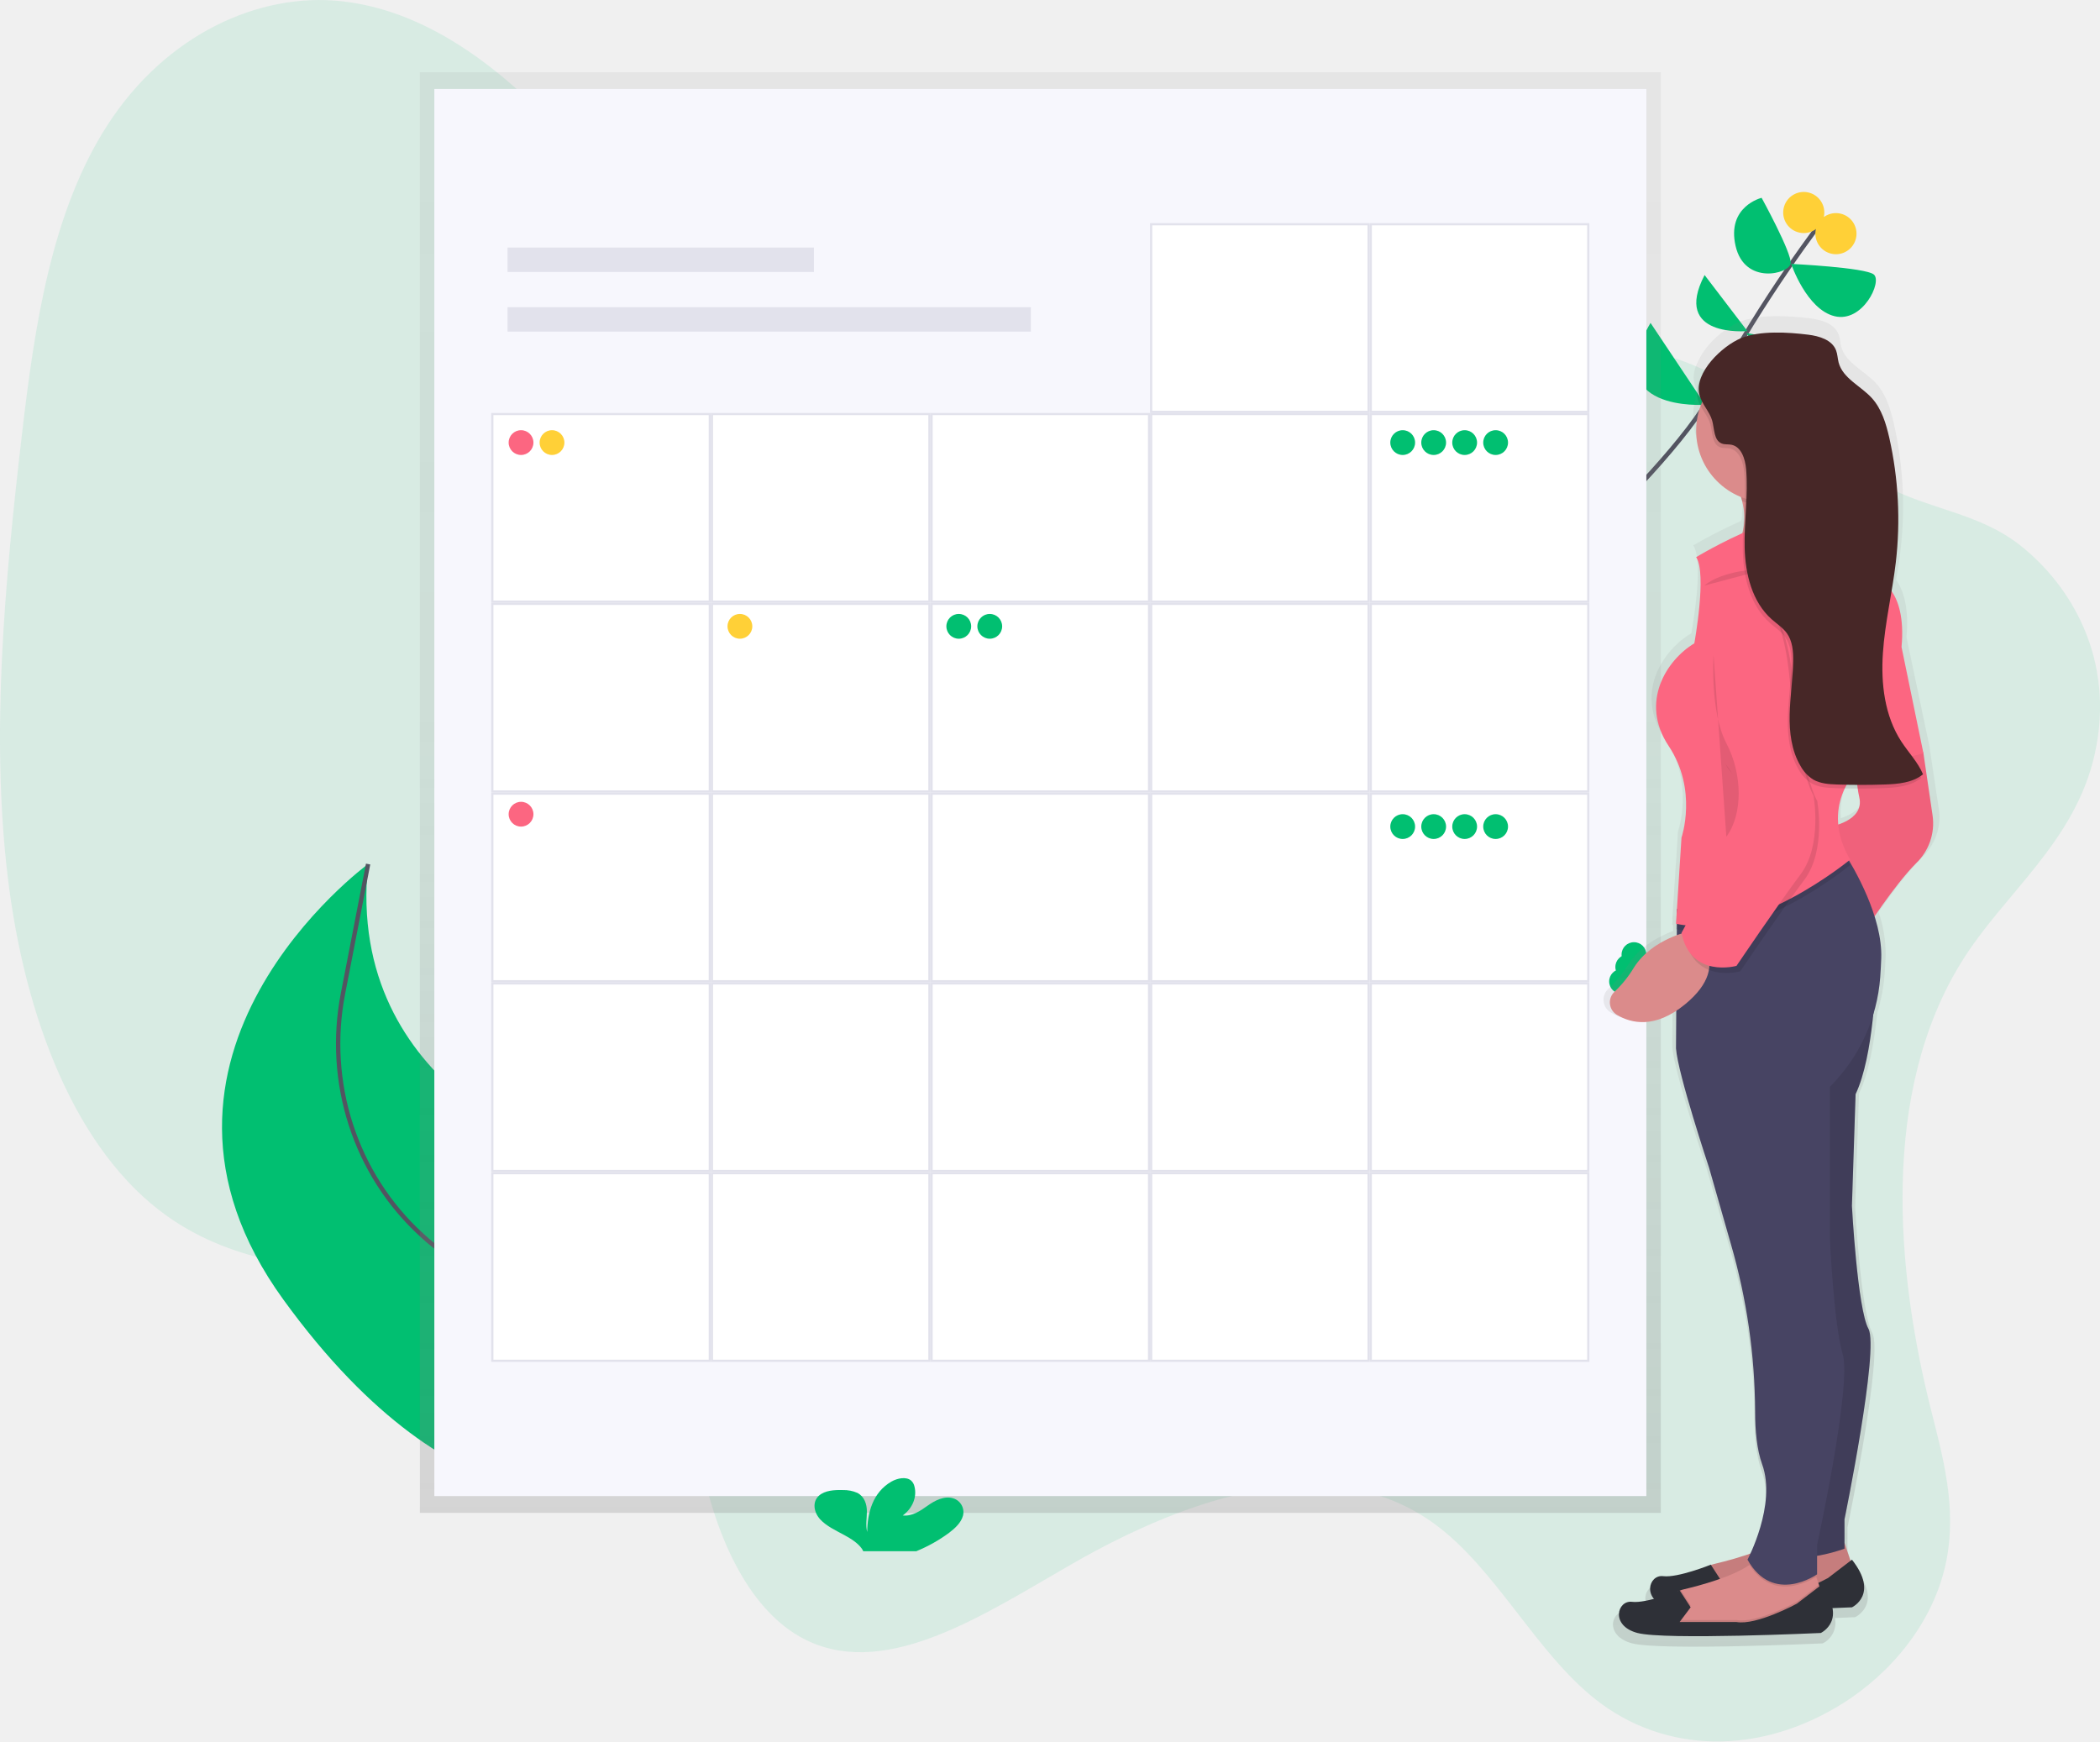
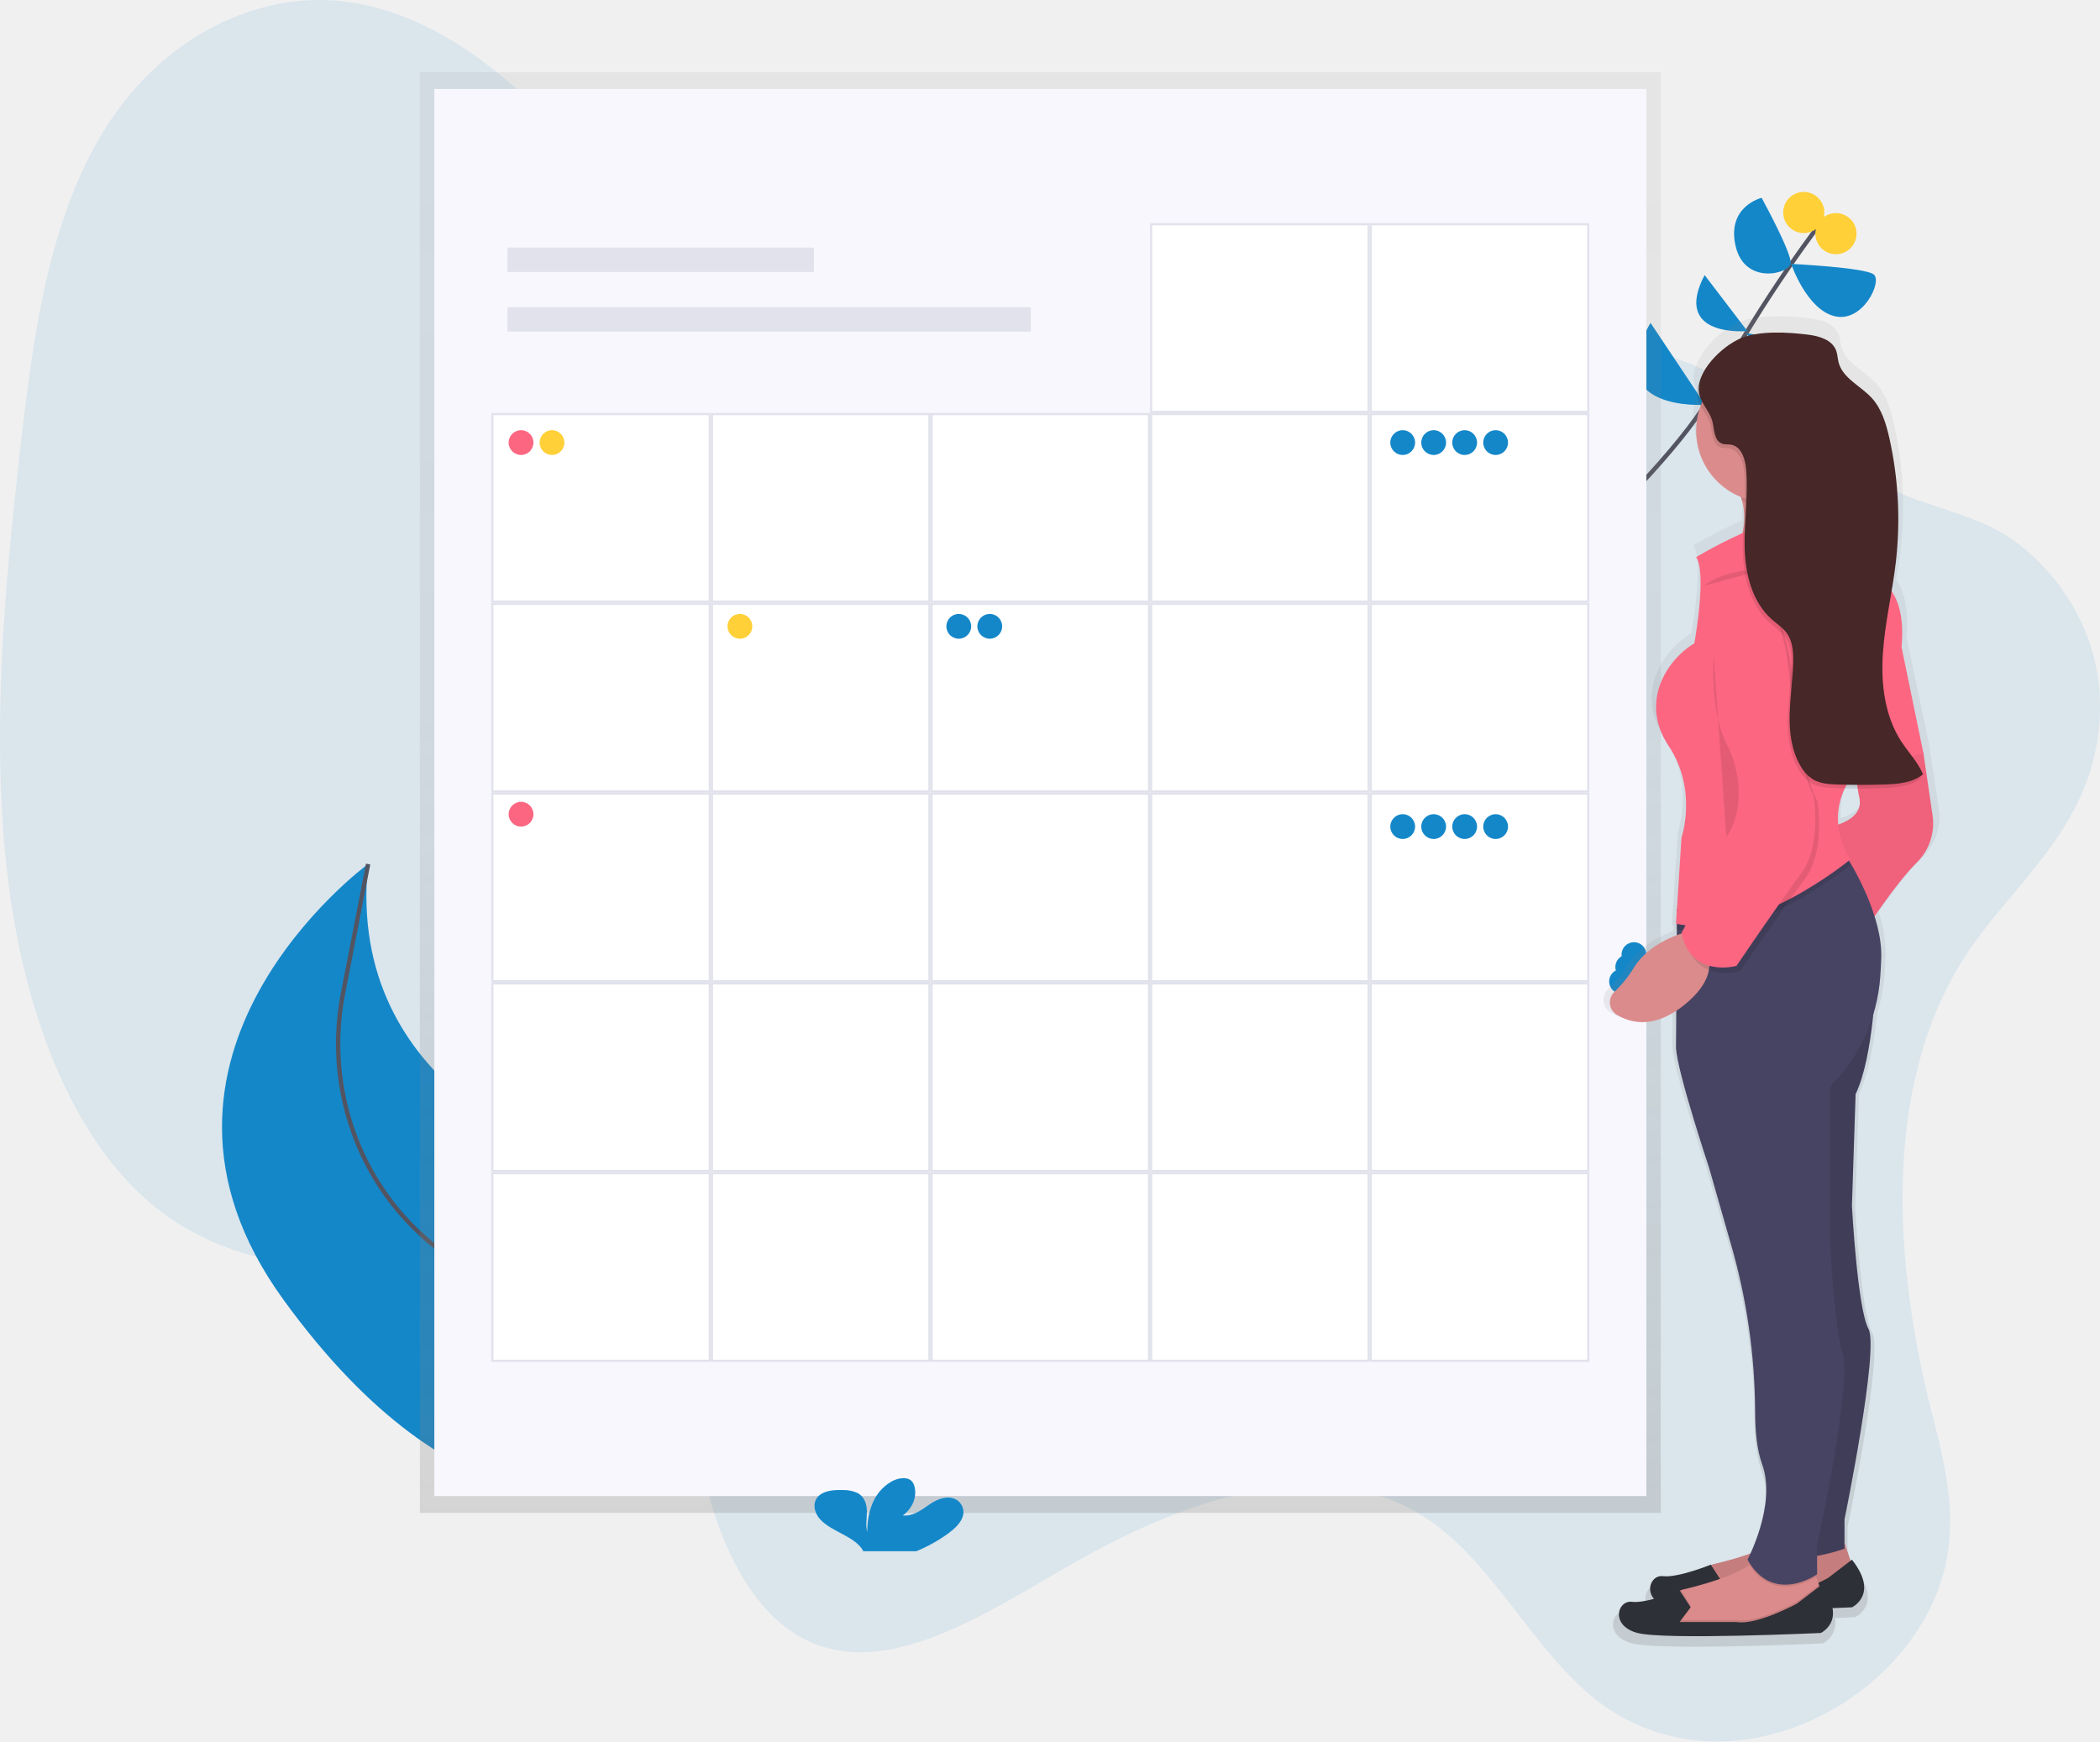
<svg xmlns="http://www.w3.org/2000/svg" xmlns:xlink="http://www.w3.org/1999/xlink" id="53917d2c-59b7-443c-9dc6-ca37ebed1a74" data-name="Layer 1" width="965.64" height="800.81" viewBox="0 0 965.64 800.81">
  <defs>
    <linearGradient id="5075b4d4-ce6f-410a-b63e-15cf2dd063e7" x1="478.38" y1="695.72" x2="478.38" y2="33.2" gradientUnits="userSpaceOnUse">
      <stop offset="0" stop-color="gray" stop-opacity="0.25" />
      <stop offset="0.54" stop-color="gray" stop-opacity="0.12" />
      <stop offset="1" stop-color="gray" stop-opacity="0.1" />
    </linearGradient>
    <linearGradient id="dee71953-6e04-4c93-a054-139b0acb5af5" x1="1834.21" y1="806.87" x2="1834.21" y2="194.98" gradientTransform="matrix(-1, 0, 0, 1, 2766, 0)" xlink:href="#5075b4d4-ce6f-410a-b63e-15cf2dd063e7" />
  </defs>
-   <path d="M1019.06,492.09c-37.09,60-30.14,141.74-13.85,206.19,5.45,21.58,11.73,44.36,7.07,68.51-5.7,29.53-26.48,52.72-47.51,66-38.34,24.15-82.12,23.48-114-1.77-27.53-21.81-45.66-59.85-73.77-80.49-47-34.55-111.54-13.61-167.58,18.68C569.79,792,526.17,821,489.54,804.58c-25.77-11.53-41.84-44.06-49.34-79.46-3.62-17.09-5.81-35.76-14.11-48.78-4.94-7.74-11.73-12.92-18.77-17.17-64.25-38.74-151.18-6.35-213.14-50.22-41.85-29.62-65.64-90.8-73.46-156.22s-1.39-135.42,6.66-204.34c5.73-49,13.48-101.42,39.2-141.27,27.21-42.15,70.1-61,107.38-57s69.65,27.62,97.55,56.49c34.87,36.08,66.32,82.16,111.45,93.8,30.74,7.93,64.31-1.25,97-6.44,54.58-8.68,108.4-6.19,161.84-2.93,51.16,3.12,102.63,7,150.3,25,33.73,12.75,59.62,39.29,91.1,56.55,20.52,11.25,43.67,12.68,62.79,27.68,23.55,18.48,43.93,52.59,34.5,95.71C1071.5,437,1038.74,460.25,1019.06,492.09Z" transform="translate(-117.18 -49.59)" fill="#01bf71" opacity="0.1" />
+   <path d="M1019.06,492.09c-37.09,60-30.14,141.74-13.85,206.19,5.45,21.58,11.73,44.36,7.07,68.51-5.7,29.53-26.48,52.72-47.51,66-38.34,24.15-82.12,23.48-114-1.77-27.53-21.81-45.66-59.85-73.77-80.49-47-34.55-111.54-13.61-167.58,18.68C569.79,792,526.17,821,489.54,804.58c-25.77-11.53-41.84-44.06-49.34-79.46-3.62-17.09-5.81-35.76-14.11-48.78-4.94-7.74-11.73-12.92-18.77-17.17-64.25-38.74-151.18-6.35-213.14-50.22-41.85-29.62-65.64-90.8-73.46-156.22s-1.39-135.42,6.66-204.34c5.73-49,13.48-101.42,39.2-141.27,27.21-42.15,70.1-61,107.38-57s69.65,27.62,97.55,56.49c34.87,36.08,66.32,82.16,111.45,93.8,30.74,7.93,64.31-1.25,97-6.44,54.58-8.68,108.4-6.19,161.84-2.93,51.16,3.12,102.63,7,150.3,25,33.73,12.75,59.62,39.29,91.1,56.55,20.52,11.25,43.67,12.68,62.79,27.68,23.55,18.48,43.93,52.59,34.5,95.71C1071.5,437,1038.74,460.25,1019.06,492.09Z" transform="translate(-117.18 -49.59)" fill="#1487C9" opacity="0.1" />
  <path d="M781.67,356.47s101-84.63,123.46-127.3,51.05-79.44,51.05-79.44" transform="translate(-117.18 -49.59)" fill="none" stroke="#535461" stroke-miterlimit="10" stroke-width="2" />
-   <path d="M942.9,245.12l-43.69-9.85S909.52,281.35,942.9,245.12Z" transform="translate(-117.18 -49.59)" fill="#01bf71" />
-   <path d="M876.14,198.08l25.14,37.65S852.13,239.28,876.14,198.08Z" transform="translate(-117.18 -49.59)" fill="#01bf71" />
-   <path d="M960.09,209.73l-39.93-7S945.24,240.88,960.09,209.73Z" transform="translate(-117.18 -49.59)" fill="#01bf71" />
-   <path d="M901,176.08l19.67,25.76S885.85,205.14,901,176.08Z" transform="translate(-117.18 -49.59)" fill="#01bf71" />
-   <path d="M940.81,170.95s34,1.62,38,4.87-5.07,22.3-18,19.19S940.81,170.95,940.81,170.95Z" transform="translate(-117.18 -49.59)" fill="#01bf71" />
-   <path d="M927.22,140.56s13.89,25.31,13.37,30.13-21.17,10.23-25.34-8S927.22,140.56,927.22,140.56Z" transform="translate(-117.18 -49.59)" fill="#01bf71" />
+   <path d="M942.9,245.12l-43.69-9.85S909.52,281.35,942.9,245.12Z" transform="translate(-117.18 -49.59)" fill="#1487C9" />
+   <path d="M876.14,198.08l25.14,37.65S852.13,239.28,876.14,198.08Z" transform="translate(-117.18 -49.59)" fill="#1487C9" />
+   <path d="M960.09,209.73l-39.93-7S945.24,240.88,960.09,209.73Z" transform="translate(-117.18 -49.59)" fill="#1487C9" />
+   <path d="M901,176.08l19.67,25.76S885.85,205.14,901,176.08Z" transform="translate(-117.18 -49.59)" fill="#1487C9" />
+   <path d="M940.81,170.95s34,1.62,38,4.87-5.07,22.3-18,19.19S940.81,170.95,940.81,170.95Z" transform="translate(-117.18 -49.59)" fill="#1487C9" />
+   <path d="M927.22,140.56s13.89,25.31,13.37,30.13-21.17,10.23-25.34-8S927.22,140.56,927.22,140.56Z" transform="translate(-117.18 -49.59)" fill="#1487C9" />
  <circle cx="963.75" cy="154.12" r="9.49" transform="matrix(0.3, -0.95, 0.95, 0.3, 408.68, 976.78)" fill="#ffd037" />
  <circle cx="948.9" cy="144.43" r="9.49" transform="matrix(0.3, -0.95, 0.95, 0.3, 407.54, 955.85)" fill="#ffd037" />
-   <path d="M466.64,688.22S482.85,640,380.09,581.87c0,0-104.34-30.43-93.67-134.93,0,0-120.28,88.12-38.89,200.37s151.64,87.75,151.64,87.75Z" transform="translate(-117.18 -49.59)" fill="#01bf71" />
+   <path d="M466.64,688.22S482.85,640,380.09,581.87c0,0-104.34-30.43-93.67-134.93,0,0-120.28,88.12-38.89,200.37s151.64,87.75,151.64,87.75Z" transform="translate(-117.18 -49.59)" fill="#1487C9" />
  <path d="M435.31,710s-50.14-54.19-98.2-75.14A95.71,95.71,0,0,1,311,617.47c-30.64-28-44-70.25-36.1-111l11.55-59.53" transform="translate(-117.18 -49.59)" fill="none" stroke="#535461" stroke-miterlimit="10" stroke-width="2" />
  <rect x="193.07" y="33.2" width="570.61" height="662.53" fill="url(#5075b4d4-ce6f-410a-b63e-15cf2dd063e7)" />
  <rect x="199.72" y="40.91" width="557.32" height="647.09" fill="#f7f7fd" />
  <rect x="233.38" y="113.85" width="140.89" height="11.22" fill="#e2e2ec" />
  <rect x="233.38" y="141.28" width="240.63" height="11.22" fill="#e2e2ec" />
  <rect x="630.36" y="103.13" width="99.99" height="86.28" fill="#fff" />
  <path d="M847,153.22V238.5H748V153.22h99m1-1H747V239.5H848V152.22Z" transform="translate(-117.18 -49.59)" fill="#e2e2ec" />
  <rect x="529.37" y="103.13" width="99.99" height="86.28" fill="#fff" />
  <path d="M746,153.22V238.5h-99V153.22h99m1-1h-101V239.5H747V152.22Z" transform="translate(-117.18 -49.59)" fill="#e2e2ec" />
  <rect x="630.36" y="190.41" width="99.99" height="86.28" fill="#fff" />
  <path d="M847,240.5v85.28H748V240.5h99m1-1H747v87.28H848V239.5Z" transform="translate(-117.18 -49.59)" fill="#e2e2ec" />
  <rect x="529.37" y="190.41" width="99.99" height="86.28" fill="#fff" />
  <path d="M746,240.5v85.28h-99V240.5h99m1-1h-101v87.28H747V239.5Z" transform="translate(-117.18 -49.59)" fill="#e2e2ec" />
  <rect x="428.38" y="190.41" width="99.99" height="86.28" fill="#fff" />
  <path d="M645.05,240.5v85.28h-99V240.5h99m1-1h-101v87.28h101V239.5Z" transform="translate(-117.18 -49.59)" fill="#e2e2ec" />
  <rect x="327.39" y="190.41" width="99.99" height="86.28" fill="#fff" />
  <path d="M544.06,240.5v85.28h-99V240.5h99m1-1h-101v87.28h101V239.5Z" transform="translate(-117.18 -49.59)" fill="#e2e2ec" />
  <rect x="226.4" y="190.41" width="99.99" height="86.28" fill="#fff" />
  <path d="M443.07,240.5v85.28h-99V240.5h99m1-1h-101v87.28h101V239.5Z" transform="translate(-117.18 -49.59)" fill="#e2e2ec" />
  <rect x="630.36" y="277.68" width="99.99" height="86.28" fill="#fff" />
  <path d="M847,327.78v85.28H748V327.78h99m1-1H747v87.28H848V326.78Z" transform="translate(-117.18 -49.59)" fill="#e2e2ec" />
  <rect x="529.37" y="277.68" width="99.99" height="86.28" fill="#fff" />
  <path d="M746,327.78v85.28h-99V327.78h99m1-1h-101v87.28H747V326.78Z" transform="translate(-117.18 -49.59)" fill="#e2e2ec" />
  <rect x="428.38" y="277.68" width="99.99" height="86.28" fill="#fff" />
  <path d="M645.05,327.78v85.28h-99V327.78h99m1-1h-101v87.28h101V326.78Z" transform="translate(-117.18 -49.59)" fill="#e2e2ec" />
  <rect x="327.39" y="277.68" width="99.99" height="86.28" fill="#fff" />
  <path d="M544.06,327.78v85.28h-99V327.78h99m1-1h-101v87.28h101V326.78Z" transform="translate(-117.18 -49.59)" fill="#e2e2ec" />
  <rect x="226.4" y="277.68" width="99.99" height="86.28" fill="#fff" />
  <path d="M443.07,327.78v85.28h-99V327.78h99m1-1h-101v87.28h101V326.78Z" transform="translate(-117.18 -49.59)" fill="#e2e2ec" />
  <rect x="630.36" y="364.96" width="99.99" height="86.28" fill="#fff" />
  <path d="M847,415.05v85.28H748V415.05h99m1-1H747v87.28H848V414.05Z" transform="translate(-117.18 -49.59)" fill="#e2e2ec" />
  <rect x="529.37" y="364.96" width="99.99" height="86.28" fill="#fff" />
  <path d="M746,415.05v85.28h-99V415.05h99m1-1h-101v87.28H747V414.05Z" transform="translate(-117.18 -49.59)" fill="#e2e2ec" />
  <rect x="428.38" y="364.96" width="99.99" height="86.28" fill="#fff" />
  <path d="M645.05,415.05v85.28h-99V415.05h99m1-1h-101v87.28h101V414.05Z" transform="translate(-117.18 -49.59)" fill="#e2e2ec" />
  <rect x="327.39" y="364.96" width="99.99" height="86.28" fill="#fff" />
  <path d="M544.06,415.05v85.28h-99V415.05h99m1-1h-101v87.28h101V414.05Z" transform="translate(-117.18 -49.59)" fill="#e2e2ec" />
  <rect x="226.4" y="364.96" width="99.99" height="86.28" fill="#fff" />
  <path d="M443.07,415.05v85.28h-99V415.05h99m1-1h-101v87.28h101V414.05Z" transform="translate(-117.18 -49.59)" fill="#e2e2ec" />
  <rect x="630.36" y="452.23" width="99.99" height="86.28" fill="#fff" />
  <path d="M847,502.33V587.6H748V502.33h99m1-1H747V588.6H848V501.33Z" transform="translate(-117.18 -49.59)" fill="#e2e2ec" />
  <rect x="529.37" y="452.23" width="99.99" height="86.28" fill="#fff" />
  <path d="M746,502.33V587.6h-99V502.33h99m1-1h-101V588.6H747V501.33Z" transform="translate(-117.18 -49.59)" fill="#e2e2ec" />
  <rect x="428.38" y="452.23" width="99.99" height="86.28" fill="#fff" />
  <path d="M645.05,502.33V587.6h-99V502.33h99m1-1h-101V588.6h101V501.33Z" transform="translate(-117.18 -49.59)" fill="#e2e2ec" />
  <rect x="327.39" y="452.23" width="99.99" height="86.28" fill="#fff" />
  <path d="M544.06,502.33V587.6h-99V502.33h99m1-1h-101V588.6h101V501.33Z" transform="translate(-117.18 -49.59)" fill="#e2e2ec" />
  <rect x="226.4" y="452.23" width="99.99" height="86.28" fill="#fff" />
  <path d="M443.07,502.33V587.6h-99V502.33h99m1-1h-101V588.6h101V501.33Z" transform="translate(-117.18 -49.59)" fill="#e2e2ec" />
  <rect x="630.36" y="539.51" width="99.99" height="86.28" fill="#fff" />
  <path d="M847,589.6v85.28H748V589.6h99m1-1H747v87.28H848V588.6Z" transform="translate(-117.18 -49.59)" fill="#e2e2ec" />
  <rect x="529.37" y="539.51" width="99.99" height="86.28" fill="#fff" />
  <path d="M746,589.6v85.28h-99V589.6h99m1-1h-101v87.28H747V588.6Z" transform="translate(-117.18 -49.59)" fill="#e2e2ec" />
  <rect x="428.38" y="539.51" width="99.99" height="86.28" fill="#fff" />
  <path d="M645.05,589.6v85.28h-99V589.6h99m1-1h-101v87.28h101V588.6Z" transform="translate(-117.18 -49.59)" fill="#e2e2ec" />
  <rect x="327.39" y="539.51" width="99.99" height="86.28" fill="#fff" />
  <path d="M544.06,589.6v85.28h-99V589.6h99m1-1h-101v87.28h101V588.6Z" transform="translate(-117.18 -49.59)" fill="#e2e2ec" />
  <rect x="226.4" y="539.51" width="99.99" height="86.28" fill="#fff" />
  <path d="M443.07,589.6v85.28h-99V589.6h99m1-1h-101v87.28h101V588.6Z" transform="translate(-117.18 -49.59)" fill="#e2e2ec" />
-   <path d="M553.6,754.48c2.86-2.17,5.55-4.73,6.38-7.85a6.64,6.64,0,0,0-4.46-8c-4.09-1.28-8.46,1-11.78,3.37s-7.11,5-11.45,4.51c4.49-3.25,6.63-8.52,5.39-13.31a5.16,5.16,0,0,0-1.5-2.7c-2.27-2-6.39-1.13-9.11.43-8.65,5-11.06,14.55-11.11,23.18-.87-3.11-.14-6.35-.16-9.55s-1.09-6.73-4.39-8.45a15.71,15.71,0,0,0-6.7-1.29c-3.89-.12-8.22.2-10.87,2.52-3.3,2.88-2.44,7.72.43,10.89s7.24,5.16,11.25,7.35c3.06,1.67,6.16,3.62,8,6.26a5.68,5.68,0,0,1,.6,1.12h24.37A70.07,70.07,0,0,0,553.6,754.48Z" transform="translate(-117.18 -49.59)" fill="#01bf71" />
+   <path d="M553.6,754.48c2.86-2.17,5.55-4.73,6.38-7.85a6.64,6.64,0,0,0-4.46-8c-4.09-1.28-8.46,1-11.78,3.37s-7.11,5-11.45,4.51c4.49-3.25,6.63-8.52,5.39-13.31a5.16,5.16,0,0,0-1.5-2.7c-2.27-2-6.39-1.13-9.11.43-8.65,5-11.06,14.55-11.11,23.18-.87-3.11-.14-6.35-.16-9.55s-1.09-6.73-4.39-8.45a15.71,15.71,0,0,0-6.7-1.29c-3.89-.12-8.22.2-10.87,2.52-3.3,2.88-2.44,7.72.43,10.89s7.24,5.16,11.25,7.35c3.06,1.67,6.16,3.62,8,6.26a5.68,5.68,0,0,1,.6,1.12h24.37A70.07,70.07,0,0,0,553.6,754.48Z" transform="translate(-117.18 -49.59)" fill="#1487C9" />
  <circle cx="239.59" cy="203.53" r="5.7" fill="#fc6681" />
  <circle cx="253.83" cy="203.53" r="5.7" fill="#ffd037" />
-   <circle cx="440.87" cy="288.03" r="5.7" fill="#01bf71" />
-   <circle cx="455.12" cy="288.03" r="5.7" fill="#01bf71" />
-   <circle cx="745.64" cy="451.33" r="5.7" fill="#01bf71" />
-   <circle cx="748.49" cy="444.69" r="5.7" fill="#01bf71" />
-   <circle cx="751.34" cy="438.99" r="5.7" fill="#01bf71" />
-   <circle cx="645" cy="203.53" r="5.7" fill="#01bf71" />
-   <circle cx="659.24" cy="203.53" r="5.7" fill="#01bf71" />
-   <circle cx="673.49" cy="203.53" r="5.7" fill="#01bf71" />
-   <circle cx="687.73" cy="203.53" r="5.7" fill="#01bf71" />
-   <circle cx="645" cy="380.12" r="5.7" fill="#01bf71" />
-   <circle cx="659.24" cy="380.12" r="5.7" fill="#01bf71" />
-   <circle cx="673.49" cy="380.12" r="5.7" fill="#01bf71" />
-   <circle cx="687.73" cy="380.12" r="5.7" fill="#01bf71" />
+   <circle cx="440.87" cy="288.03" r="5.7" fill="#1487C9" />
+   <circle cx="455.12" cy="288.03" r="5.7" fill="#1487C9" />
+   <circle cx="745.64" cy="451.33" r="5.7" fill="#1487C9" />
+   <circle cx="748.49" cy="444.69" r="5.7" fill="#1487C9" />
+   <circle cx="751.34" cy="438.99" r="5.7" fill="#1487C9" />
+   <circle cx="645" cy="203.53" r="5.7" fill="#1487C9" />
+   <circle cx="659.24" cy="203.53" r="5.7" fill="#1487C9" />
+   <circle cx="673.49" cy="203.53" r="5.7" fill="#1487C9" />
+   <circle cx="687.73" cy="203.53" r="5.7" fill="#1487C9" />
+   <circle cx="645" cy="380.12" r="5.7" fill="#1487C9" />
+   <circle cx="659.24" cy="380.12" r="5.7" fill="#1487C9" />
+   <circle cx="673.49" cy="380.12" r="5.7" fill="#1487C9" />
+   <circle cx="687.73" cy="380.12" r="5.7" fill="#1487C9" />
  <circle cx="340.23" cy="288.03" r="5.7" fill="#ffd037" />
  <circle cx="239.59" cy="374.43" r="5.7" fill="#fc6681" />
  <path d="M857.9,515.22c6.25,3.69,16,6.09,28.35-1.84l-.12,17.56c.88,12,15.77,55.91,15.77,55.91l10.5,36.1a282.47,282.47,0,0,1,11.54,78.53c0,8.81.82,17.89,3.35,24.72,5.59,15.11-2.2,34.58-5.58,41.83a175.68,175.68,0,0,1-17.33,4.88,11.84,11.84,0,0,0-1.55.47l-.07-.1S887,779.53,880,778.67c-5.22-.64-8.49,5.87-4.4,10.66-3.86,1-7.82,1.71-10.49,1.38-7-.86-10.51,11.18,2.63,14.62s87.59,0,87.59,0a10.56,10.56,0,0,0,5.6-11.66c5.72-.22,9.29-.39,9.29-.39s13.14-6,0-22.37l-.7.53-2.81-8.27V752s16.64-80,11.39-89.46-7.88-57.63-7.88-57.63L972,552.44c4.75-9.8,7.18-25.16,8.41-37.17a78.87,78.87,0,0,0,3.36-17.63c.21-2.82.38-5.78.49-8.85A59.33,59.33,0,0,0,981,469c5-7.2,13.13-18.33,19.84-24.91,10.51-10.32,7.88-22.37,7.88-22.37l-4.38-29.25-10.51-49.89c1.32-13.84-1.57-21.81-4.76-26.31.76-4.47,1.47-8.94,2-13.43A171.87,171.87,0,0,0,988,244.36c-1.52-6.69-3.59-13.55-8.28-18.62-5.31-5.74-13.93-9.24-15.91-16.76-.49-1.87-.51-3.86-1.22-5.66-1.92-4.92-8-6.71-13.32-7.35-9.48-1.15-23.19-2-32.3,1.7-6.36,2.6-15.12,9.76-18.6,17.44-2,3.53-2.93,7.24-2.08,10.73a14.71,14.71,0,0,0,1.51,3.67A33,33,0,0,0,895.76,241a33.56,33.56,0,0,0,21.42,31.13c.21.66.4,1.31.56,1.95a33.42,33.42,0,0,1,.86,4.69c-.17,3-.36,6.09-.5,9.14q-.15.63-.32,1.24a225.38,225.38,0,0,0-22,11.22c5.26,7.74-.88,40.43-.88,40.43-13.14,7.74-26.28,27.53-12.26,48.17s6.13,43,6.13,43l-2.19,33.63h0v.06l-.44,6.73.17,0-.17,2.55.38.07,0,2.74c-6.15,2.26-15.14,6.82-20.5,15.25a53.81,53.81,0,0,1-9.17,11.25A6.76,6.76,0,0,0,857.9,515.22Zm105.76-89.36a32,32,0,0,1,3.11-16.92q3.09.06,6.19.07c.21,1.45.46,2.83.76,4.09C975.5,420.68,968.39,424.31,963.65,425.85Z" transform="translate(-117.18 -49.59)" fill="url(#dee71953-6e04-4c93-a054-139b0acb5af5)" />
  <path d="M965.39,759.25l3.37,10.11-11,11-36.24,8.43-26.13-2.53,1.69-9.27h0a11.18,11.18,0,0,1,8.3-8.17c10.74-2.52,31.22-8.28,35.52-16.27Z" transform="translate(-117.18 -49.59)" fill="#db8b8b" />
  <path d="M965.39,759.25l3.37,10.11-11,11-36.24,8.43-26.13-2.53,1.69-9.27h0a11.18,11.18,0,0,1,8.3-8.17c10.74-2.52,31.22-8.28,35.52-16.27Z" transform="translate(-117.18 -49.59)" opacity="0.1" />
  <path d="M903.86,783.69l5.06-6.74-5.06-7.81s-15.17,6.12-21.91,5.28-10.11,11,2.53,14.33,84.28,0,84.28,0,12.64-5.9,0-21.91l-11,8.43s-18.54,10.11-27.81,8.43Z" transform="translate(-117.18 -49.59)" fill="#2e3037" />
  <path d="M881.1,798l26.13,2.53,36.24-8.43,11-11-.89-2.68-1.26-3.76L951.06,771l-24.44-6.74a15.14,15.14,0,0,1-5,5c-7.94,5.43-22.2,9.35-30.57,11.31a8.77,8.77,0,0,0-1,.31,11.14,11.14,0,0,0-7.26,7.86Z" transform="translate(-117.18 -49.59)" fill="#db8b8b" />
  <path d="M881.1,798l26.13,2.53,36.24-8.43,11-11-.89-2.68-10.06,7.74s-18.54,10.11-27.81,8.43H889.53l5.06-6.74-4.54-7a11.14,11.14,0,0,0-7.26,7.86Z" transform="translate(-117.18 -49.59)" opacity="0.1" />
  <path d="M889.53,795.49l5.06-6.74-5.06-7.81s-15.17,6.12-21.91,5.28-10.11,11,2.53,14.33,84.28,0,84.28,0,12.64-5.9,0-21.91l-11,8.43s-18.54,10.11-27.81,8.43Z" transform="translate(-117.18 -49.59)" fill="#2e3037" />
  <path d="M910.6,306.66s40.46,4.21,34.56-12.64a30.34,30.34,0,0,1-1.25-14.88A41.25,41.25,0,0,1,951.06,262l-37.93,5.9a47.5,47.5,0,0,1,5.14,12.18C922.79,297.95,910.6,306.66,910.6,306.66Z" transform="translate(-117.18 -49.59)" fill="#db8b8b" />
  <path d="M979.71,498.82s-.84,36.24-9.27,53.94l-1.69,51.41s2.53,47.2,7.59,56.47-11,87.65-11,87.65v13.49s-27,10.11-34.56-1.69l7.59-100.3L935,520.73Z" transform="translate(-117.18 -49.59)" fill="#474463" />
  <path d="M979.71,498.82s-.84,36.24-9.27,53.94l-1.69,51.41s2.53,47.2,7.59,56.47-11,87.65-11,87.65v13.49s-27,10.11-34.56-1.69l7.59-100.3L935,520.73Z" transform="translate(-117.18 -49.59)" opacity="0.1" />
  <path d="M996.57,382.51l5.06,13.49,4.21,28.66a25.35,25.35,0,0,1-7.59,21.91c-10.11,10.11-23.6,31.18-23.6,31.18l-16-48s16-2.53,13.49-13.49S970.44,385,970.44,385Z" transform="translate(-117.18 -49.59)" fill="#fc6681" />
  <path d="M996.57,382.51l5.06,13.49,4.21,28.66a25.35,25.35,0,0,1-7.59,21.91c-10.11,10.11-23.6,31.18-23.6,31.18l-16-48s16-2.53,13.49-13.49S970.44,385,970.44,385Z" transform="translate(-117.18 -49.59)" opacity="0.05" />
  <path d="M921.66,769.27c10.81,17,27.64,7.37,30.62,5.45L951.06,771l-24.44-6.74A15.14,15.14,0,0,1,921.66,769.27Z" transform="translate(-117.18 -49.59)" opacity="0.1" />
  <path d="M887.85,531.69c.84,11.8,15.17,54.78,15.17,54.78l10.11,35.37a281.44,281.44,0,0,1,11.11,76.94c0,8.63.79,17.53,3.23,24.22,6.74,18.54-6.74,43.83-6.74,43.83,11.8,21.07,32,6.74,32,6.74V760.09s16-73.33,11.8-87.65-5.9-53.1-5.9-53.1v-70a79.38,79.38,0,0,0,23.13-50.32c.2-2.76.36-5.66.47-8.67.68-19-12.32-41.31-17.4-49.25-1.22-1.92-2-3-2-3l-74.42,29.52-.17.07,0,2.88,0,6.37Z" transform="translate(-117.18 -49.59)" fill="#474463" />
  <path d="M913.13,267.89a47.5,47.5,0,0,1,5.14,12.18,33,33,0,0,0,25.64-.94A41.25,41.25,0,0,1,951.06,262Z" transform="translate(-117.18 -49.59)" opacity="0.1" />
  <circle cx="812.81" cy="198.06" r="32.87" fill="#db8b8b" />
  <path d="M887.85,476.91l.36.07c35.34,7.27,79.71-29.57,79.71-29.57a43.68,43.68,0,0,1-3.07-6.27c-1.22-1.92-2-3-2-3l-74.42,29.52-.19,2.95Z" transform="translate(-117.18 -49.59)" opacity="0.1" />
  <path d="M897.12,305.81s47.2-28.66,62.37-16.86l21.07,27s13.49,4.21,11,31.18L1001.63,396l-30.34,7.59s-17.7,16.86-3.37,41.3c0,0-44.67,37.08-80.07,29.5l2.53-39.61s7.59-21.91-5.9-42.14-.84-39.61,11.8-47.2C896.28,345.43,902.17,313.4,897.12,305.81Z" transform="translate(-117.18 -49.59)" fill="#fc6681" />
  <path d="M894.59,477.75s-17.7,3.37-26.13,16.86a52.53,52.53,0,0,1-8.82,11,6.69,6.69,0,0,0,1,10.66c6.69,4,17.6,6.49,31.38-4.83C915.66,492.08,894.59,477.75,894.59,477.75Z" transform="translate(-117.18 -49.59)" fill="#db8b8b" />
  <path d="M920.72,321.83s16.86-1.69,21.07,42.14,11,53.94,11,53.94,4.21,22.76-5.9,36.24-29.5,42.14-29.5,42.14-21.07,5.9-25.28-15.17l26.13-48.88s4.21-16.86-5.9-28.66S894.59,313.4,920.72,321.83Z" transform="translate(-117.18 -49.59)" opacity="0.1" />
  <path d="M919,319.3s16.86-1.69,21.07,42.14,11,53.94,11,53.94,4.21,22.76-5.9,36.24-29.5,42.14-29.5,42.14-21.07,5.9-25.28-15.17l26.13-48.88s4.21-16.86-5.9-28.66S892.9,310.87,919,319.3Z" transform="translate(-117.18 -49.59)" fill="#fc6681" />
  <path d="M905.12,350.9S903.44,377,911,391.36s7.59,32.87,0,43" transform="translate(-117.18 -49.59)" opacity="0.1" />
  <path d="M900.91,318.88s6.74-6.74,26.13-7.59,27.81-6.74,27.81-6.74" transform="translate(-117.18 -49.59)" opacity="0.1" />
  <path d="M947.79,205.18c5.12.63,11,2.39,12.82,7.2.68,1.77.7,3.72,1.17,5.55,1.91,7.36,10.2,10.79,15.31,16.42,4.51,5,6.5,11.69,8,18.24a171.4,171.4,0,0,1,3,57.26c-1.64,14-5,27.74-5.94,41.78s.78,28.81,8.45,40.61c3.3,5.07,7.66,9.53,10,15.11-4.83,3.92-11.5,4.48-17.73,4.69q-10.87.37-21.75,0c-3.8-.13-7.77-.38-11.05-2.3a17.06,17.06,0,0,1-5.8-6.23c-4.15-7-5.19-15.5-5-23.66s1.47-16.28,1.62-24.45c.08-4.45-.27-9.18-2.83-12.82-1.85-2.63-4.66-4.4-7.06-6.53-9-8-12.12-20.82-12.42-32.87s1.69-24.12.67-36.13c-.4-4.7-2.16-10.35-6.78-11.26-1.46-.29-3,0-4.4-.56-3.71-1.43-3.35-6.66-4.41-10.49-1.19-4.3-4.86-7.62-5.89-12-2.43-10.2,10.55-22.37,19.06-25.92C925.48,203.2,938.67,204.06,947.79,205.18Z" transform="translate(-117.18 -49.59)" opacity="0.1" />
  <path d="M948.63,203.5c5.12.63,11,2.39,12.82,7.2.68,1.77.7,3.72,1.17,5.55,1.91,7.36,10.2,10.79,15.31,16.42,4.51,5,6.5,11.69,8,18.24a171.4,171.4,0,0,1,3,57.26c-1.64,14-5,27.74-5.94,41.78s.78,28.81,8.45,40.61c3.3,5.07,7.66,9.53,10,15.11-4.83,3.92-11.5,4.48-17.73,4.69q-10.87.37-21.75,0c-3.8-.13-7.77-.38-11.05-2.3a17.06,17.06,0,0,1-5.8-6.23c-4.15-7-5.19-15.5-5-23.66s1.47-16.28,1.62-24.45c.08-4.45-.27-9.18-2.83-12.82-1.85-2.63-4.66-4.4-7.06-6.53-9-8-12.12-20.82-12.42-32.87s1.69-24.12.67-36.13c-.4-4.7-2.16-10.35-6.78-11.26-1.46-.29-3,0-4.4-.56-3.71-1.43-3.35-6.66-4.41-10.49-1.19-4.3-4.86-7.62-5.89-12-2.43-10.2,10.55-22.37,19.06-25.92C926.32,201.51,939.51,202.37,948.63,203.5Z" transform="translate(-117.18 -49.59)" fill="#472727" />
</svg>
